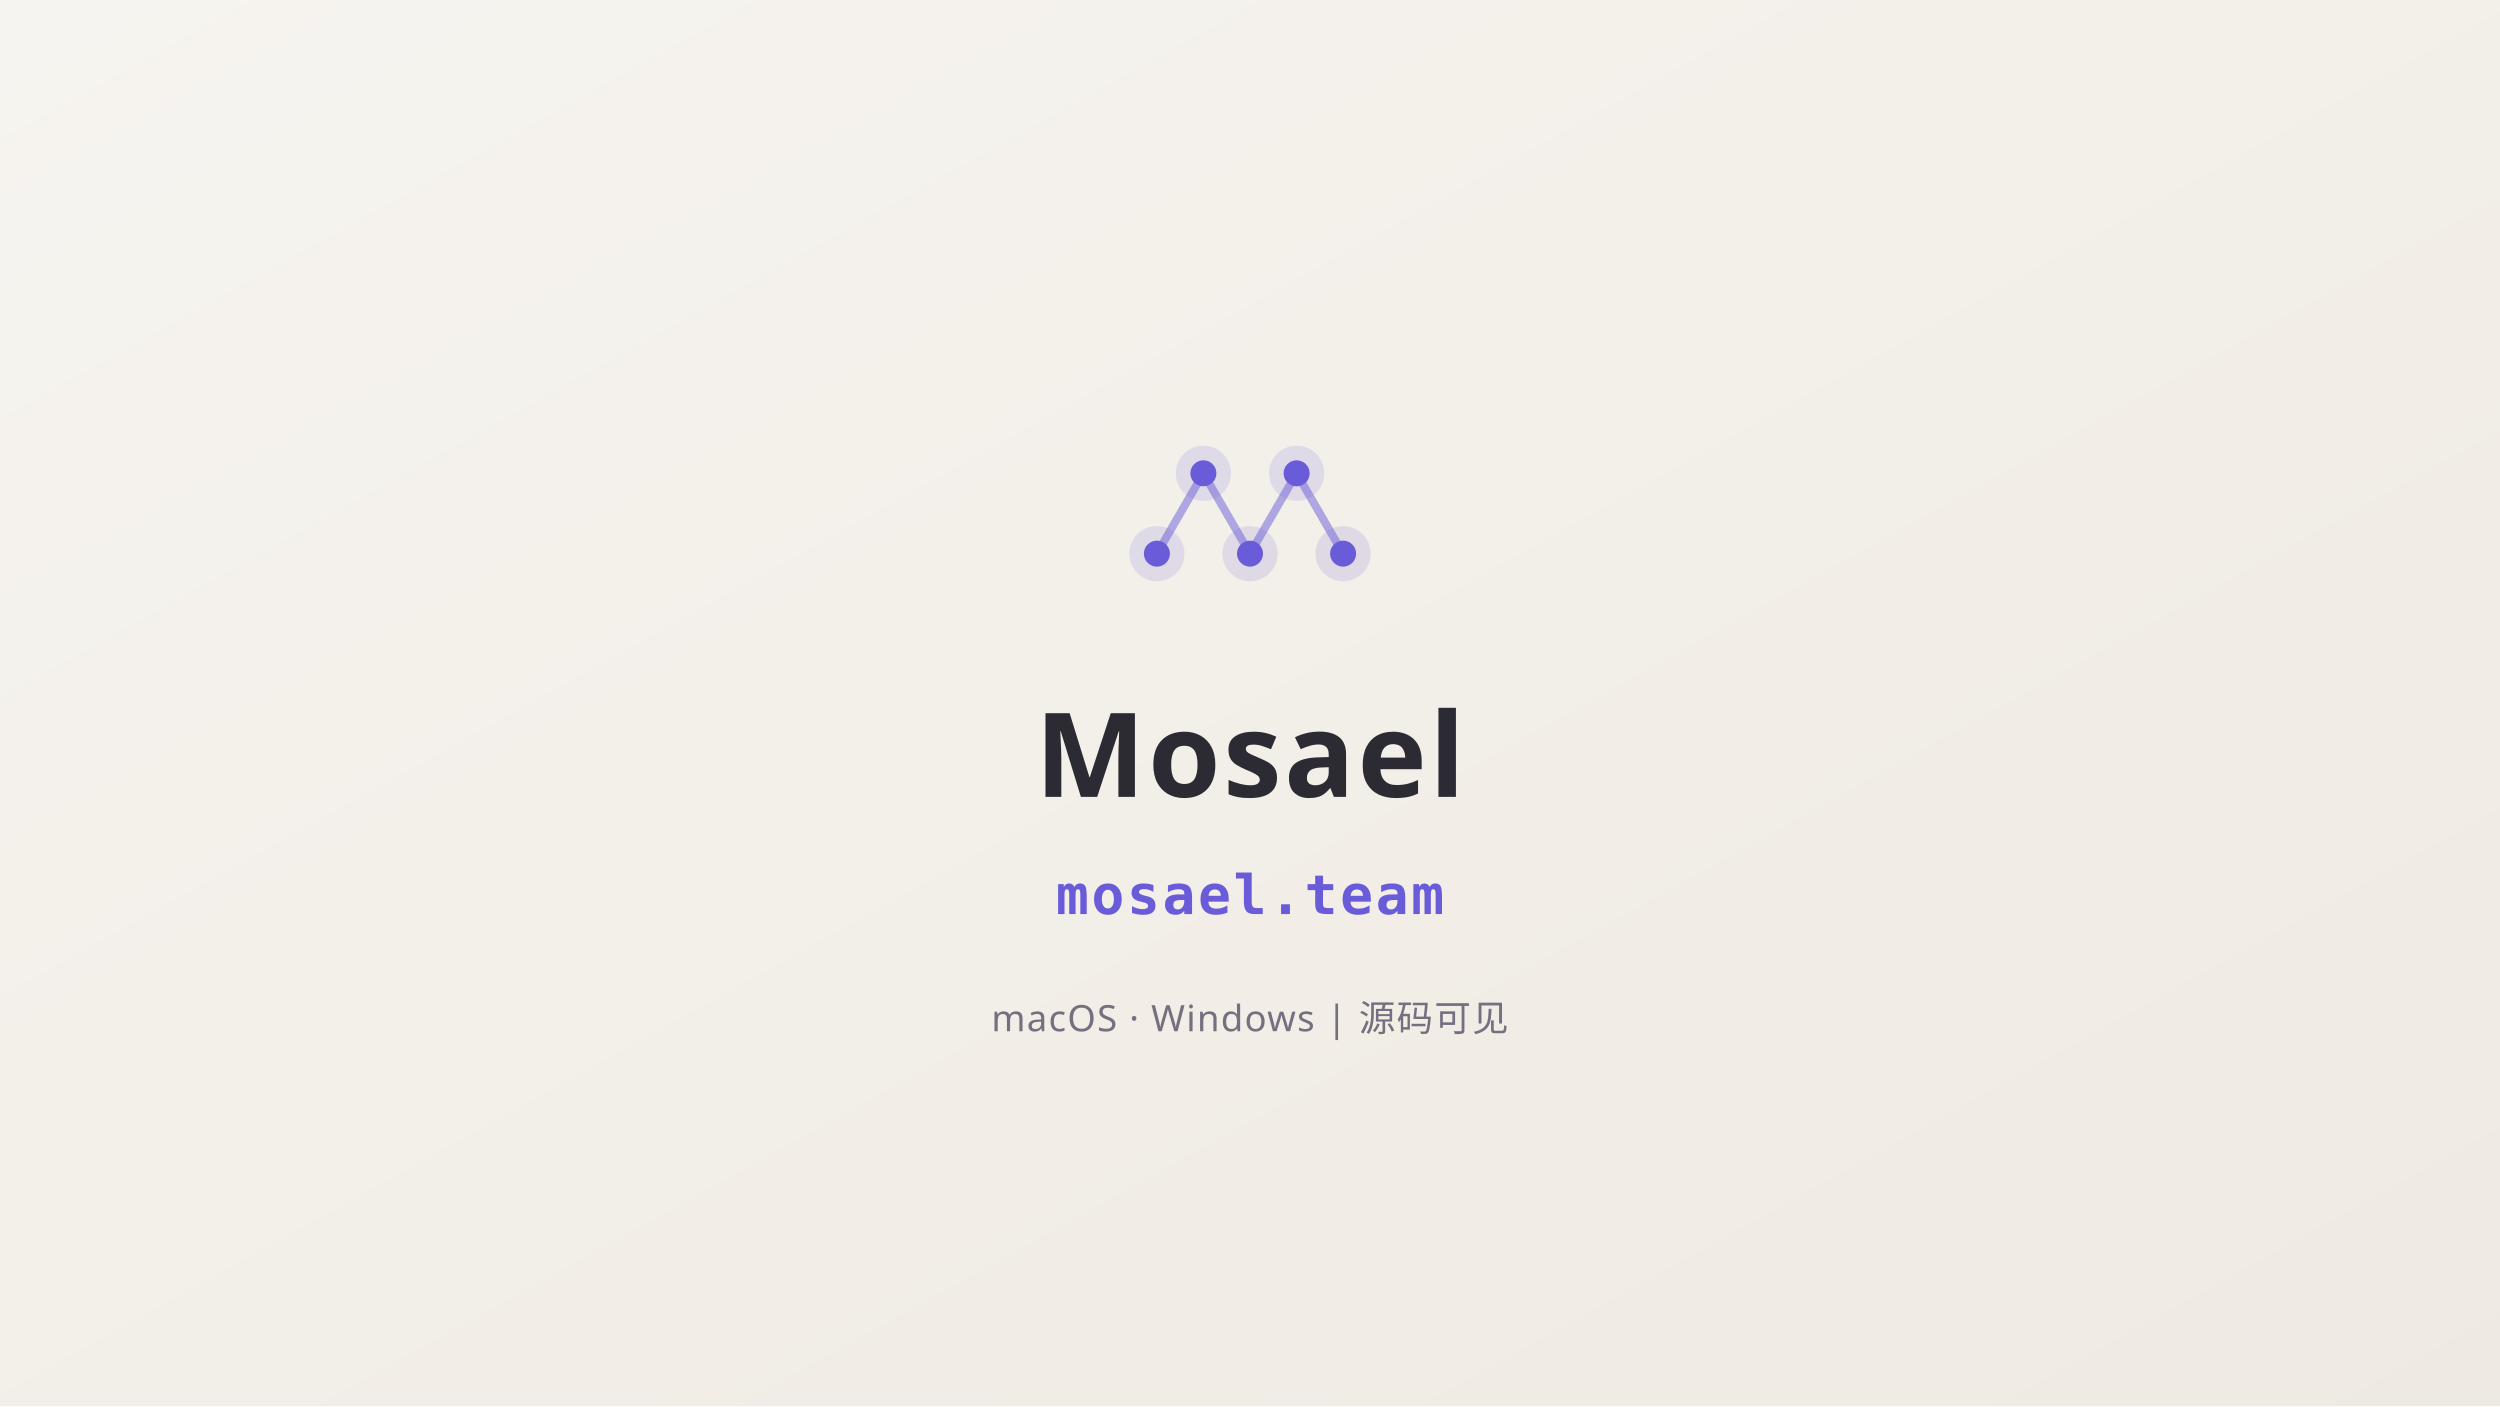
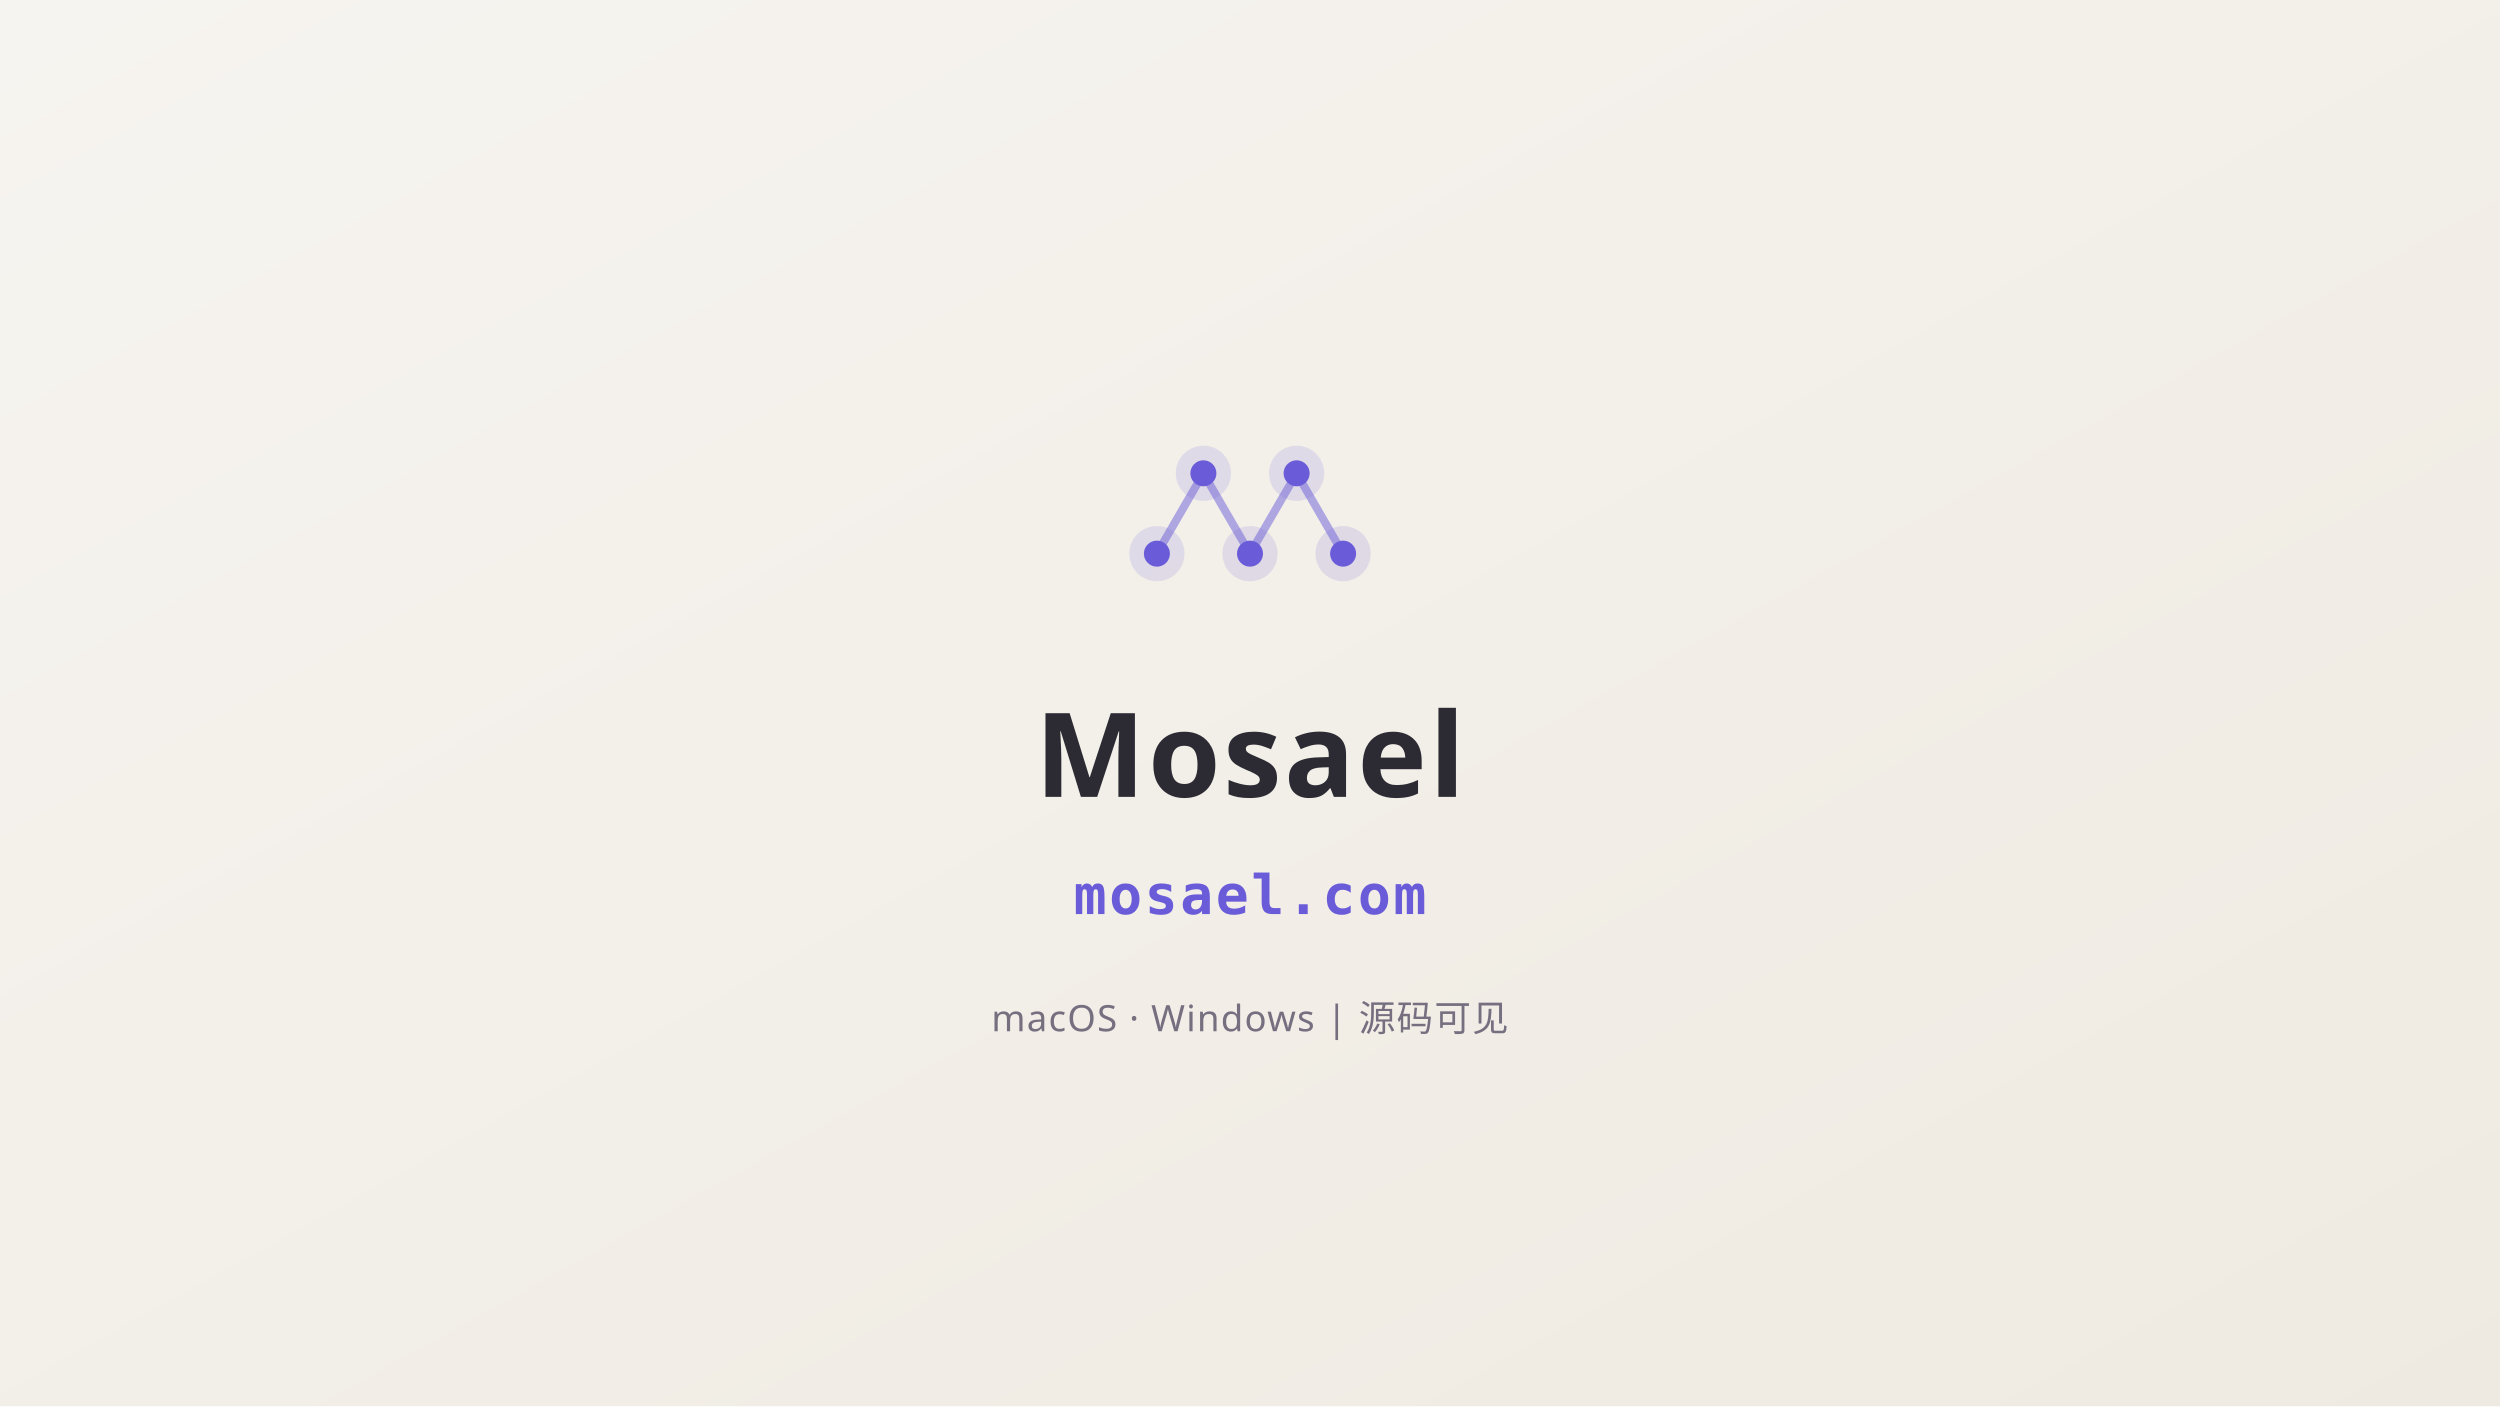
<svg xmlns="http://www.w3.org/2000/svg" width="1920" height="1080" viewBox="0 0 1920 1080">
  <defs>
    <linearGradient id="warm" x1="0" y1="0" x2="1" y2="1">
      <stop offset="0" stop-color="#f6f4f0" />
      <stop offset="1" stop-color="#efeae1" />
    </linearGradient>
    <filter id="soft" x="-40%" y="-40%" width="180%" height="180%">
      <feGaussianBlur stdDeviation="30" />
    </filter>
  </defs>
  <rect width="1920" height="1080" fill="url(#warm)" />
  <line x1="888.5" y1="425.2" x2="924.2" y2="363.5" stroke="#6a5cd8" stroke-width="6.2" stroke-linecap="round" opacity="0.5" />
  <line x1="924.2" y1="363.5" x2="960.0" y2="425.2" stroke="#6a5cd8" stroke-width="6.2" stroke-linecap="round" opacity="0.5" />
  <line x1="960.0" y1="425.2" x2="995.8" y2="363.5" stroke="#6a5cd8" stroke-width="6.2" stroke-linecap="round" opacity="0.5" />
  <line x1="995.8" y1="363.5" x2="1031.5" y2="425.2" stroke="#6a5cd8" stroke-width="6.2" stroke-linecap="round" opacity="0.5" />
  <circle cx="888.5" cy="425.2" r="21.2" fill="#6a5cd8" opacity="0.15" />
  <circle cx="888.5" cy="425.2" r="10.0" fill="#6a5cd8" />
  <circle cx="924.2" cy="363.5" r="21.2" fill="#6a5cd8" opacity="0.15" />
  <circle cx="924.2" cy="363.5" r="10.0" fill="#6a5cd8" />
  <circle cx="960.0" cy="425.2" r="21.2" fill="#6a5cd8" opacity="0.15" />
  <circle cx="960.0" cy="425.2" r="10.0" fill="#6a5cd8" />
  <circle cx="995.8" cy="363.5" r="21.2" fill="#6a5cd8" opacity="0.15" />
  <circle cx="995.8" cy="363.5" r="10.0" fill="#6a5cd8" />
  <circle cx="1031.5" cy="425.2" r="21.2" fill="#6a5cd8" opacity="0.15" />
  <circle cx="1031.5" cy="425.2" r="10.0" fill="#6a5cd8" />
  <text x="960.0" y="612" font-family="PingFang SC, Hiragino Sans GB, STHeiti, sans-serif" font-size="90" font-weight="700" fill="#2c2a33" text-anchor="middle" letter-spacing="2">Mosael</text>
-   <text x="960.0" y="702" font-family="SF Mono, Menlo, monospace" font-size="42" font-weight="600" fill="#6a5cd8" text-anchor="middle" letter-spacing="2">mosael.team</text>
+   <text x="960.0" y="702" font-family="SF Mono, Menlo, monospace" font-size="42" font-weight="600" fill="#6a5cd8" text-anchor="middle" letter-spacing="2">mosael.com</text>
  <text x="960.0" y="792" font-family="PingFang SC, Hiragino Sans GB, STHeiti, sans-serif" font-size="28" font-weight="400" fill="#756f80" text-anchor="middle" letter-spacing="1">macOS · Windows   |   源码可见</text>
</svg>
